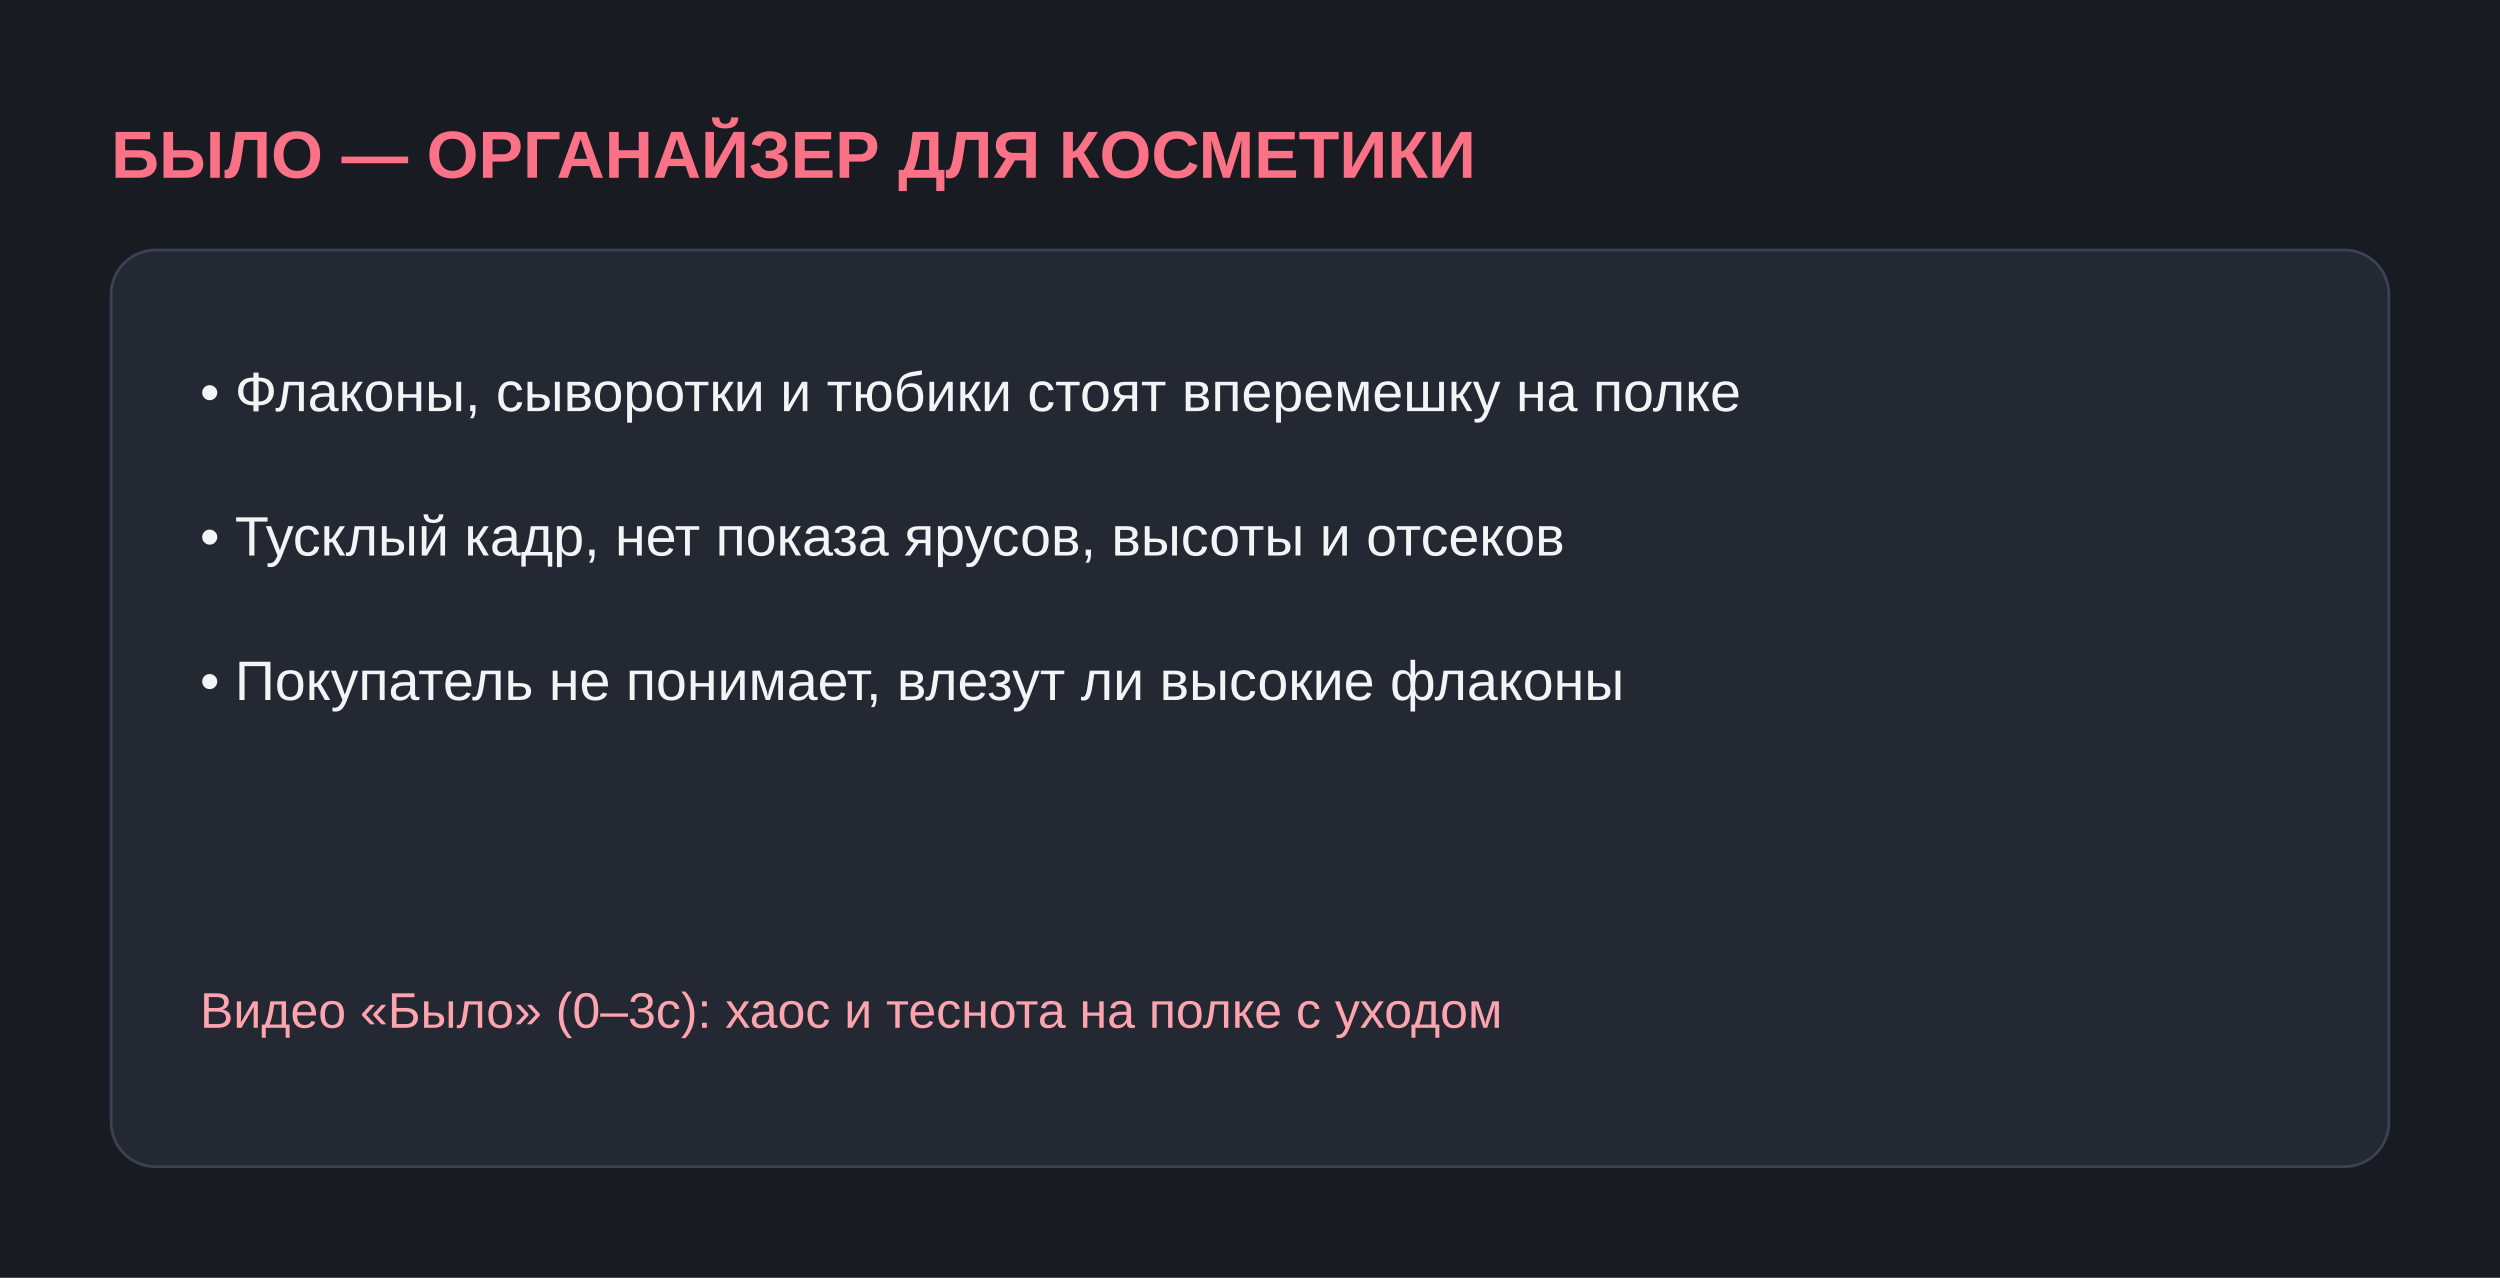
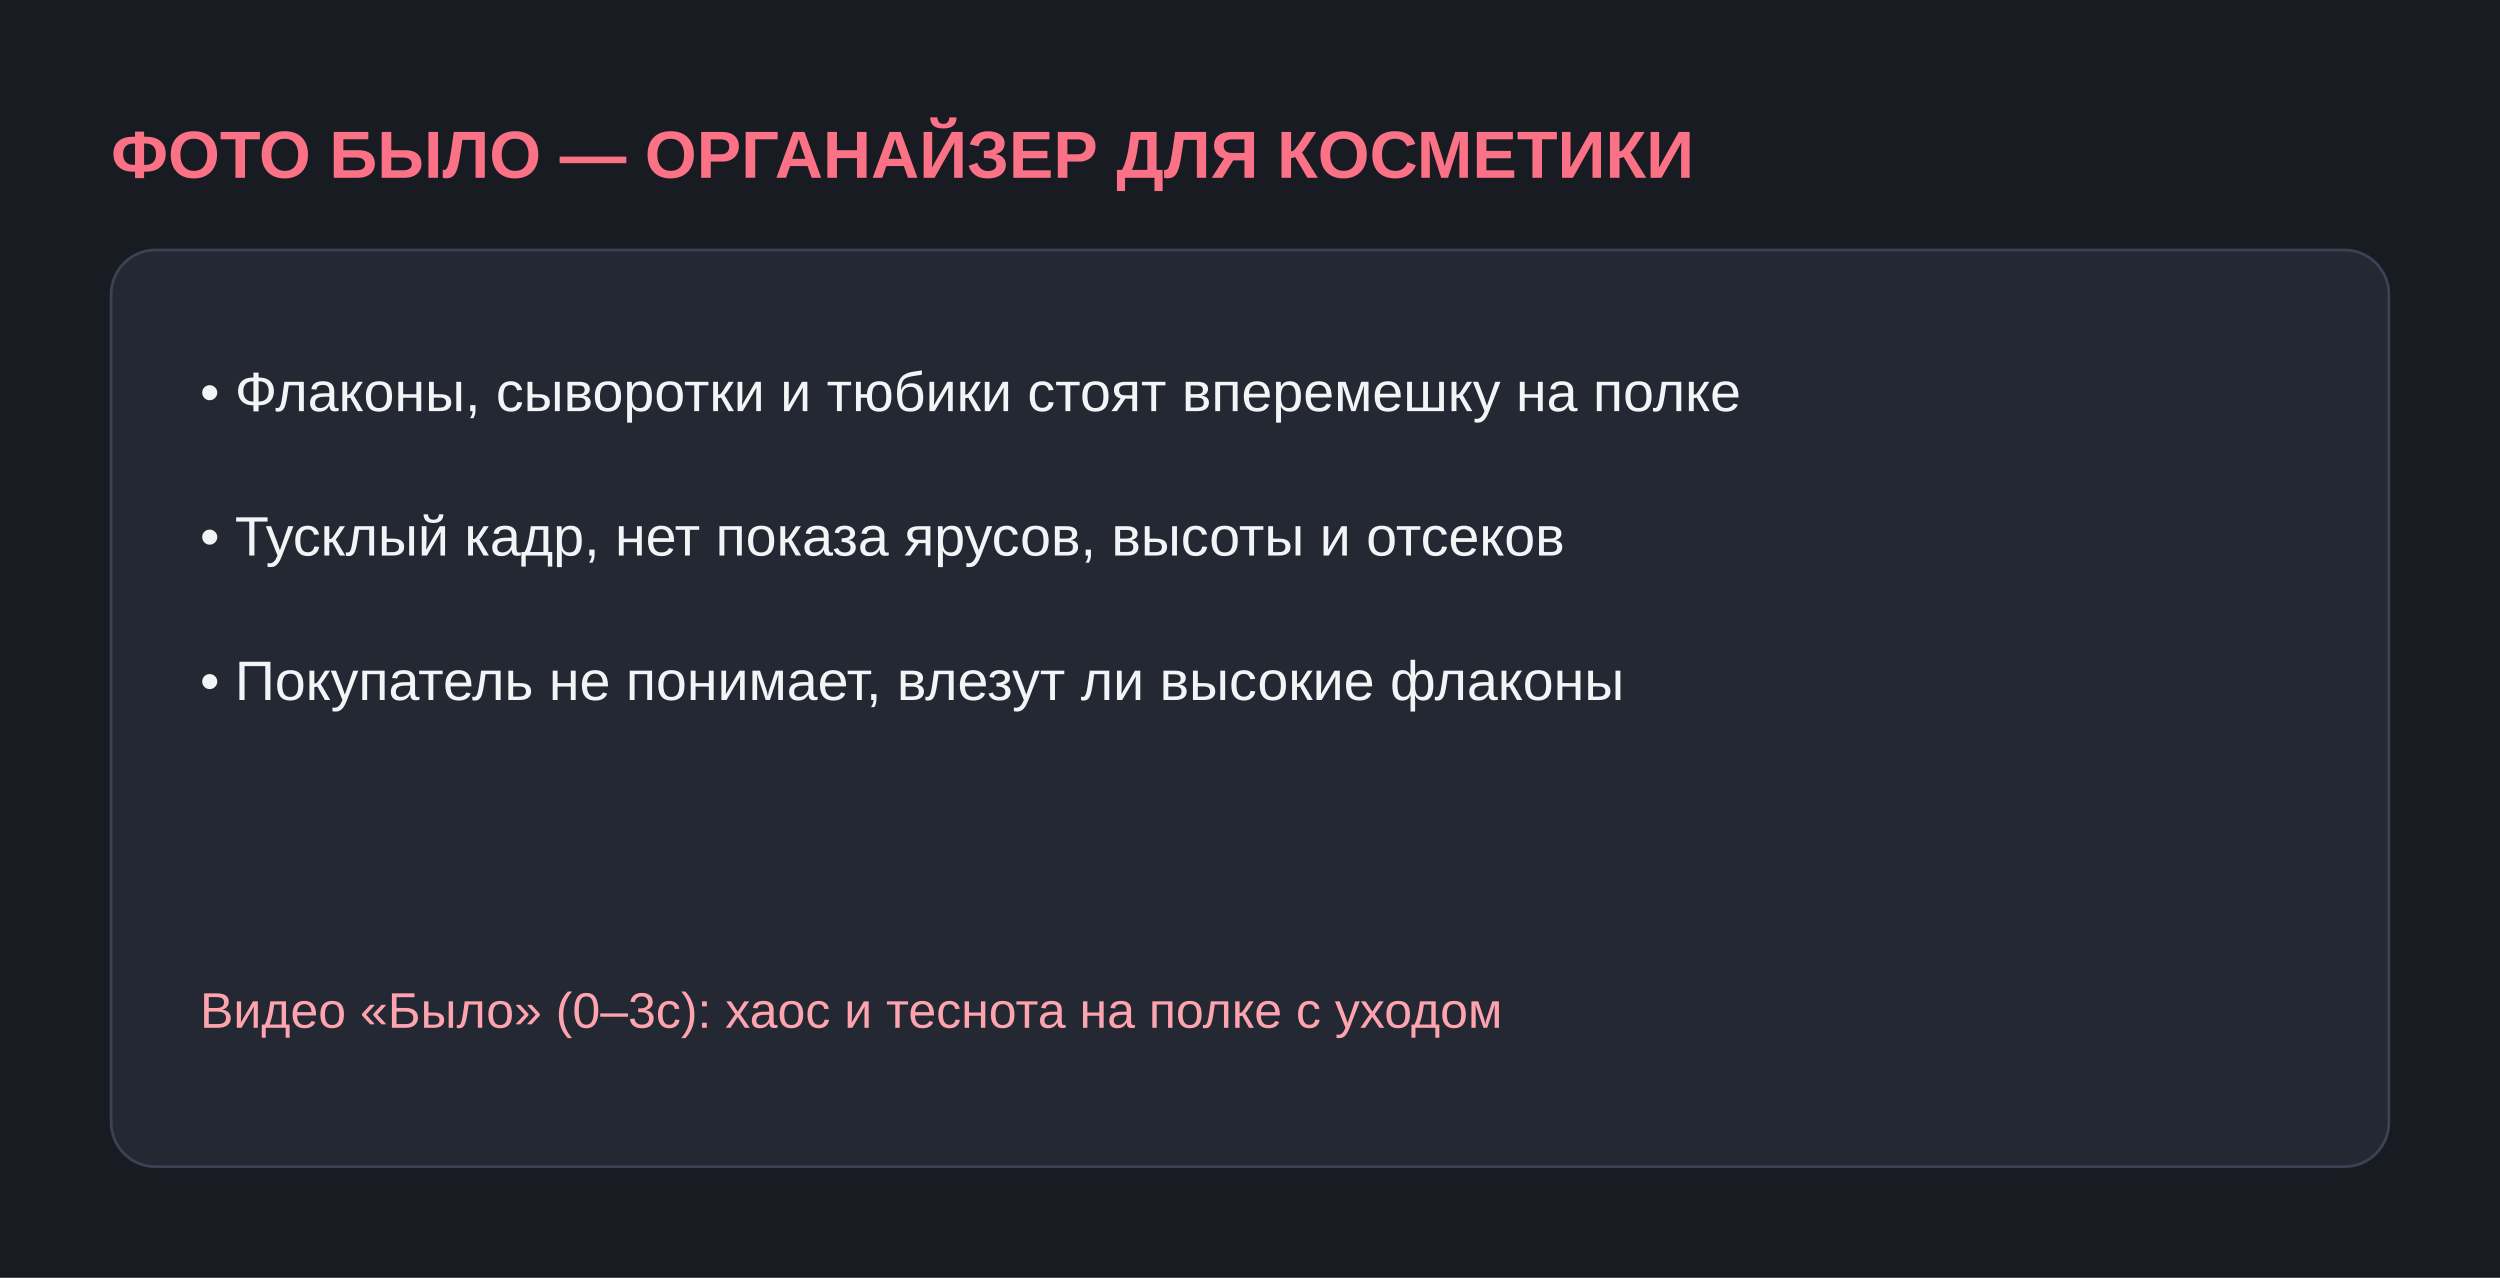
<svg xmlns="http://www.w3.org/2000/svg" width="900" height="460" viewBox="0 0 900 460">
  <rect width="900" height="460" fill="#181b22" />
-   <text x="40" y="64" fill="#fb7185" font-family="Arial, sans-serif" font-size="24" font-weight="bold">БЫЛО — ОРГАНАЙЗЕР ДЛЯ КОСМЕТИКИ</text>
+   <text x="40" y="64" fill="#fb7185" font-family="Arial, sans-serif" font-size="24" font-weight="bold">ФОТО БЫЛО — ОРГАНАЙЗЕР ДЛЯ КОСМЕТИКИ</text>
  <rect x="40" y="90" width="820" height="330" rx="16" fill="#232833" stroke="#3b4254" />
  <text x="72" y="148" fill="#f3f4f6" font-family="Arial, sans-serif" font-size="20">• Флаконы, сыворотки и тюбики стоят вперемешку на полке</text>
  <text x="72" y="200" fill="#f3f4f6" font-family="Arial, sans-serif" font-size="20">• Тусклый кадр, нет показа ярусов, высоты и отсеков</text>
  <text x="72" y="252" fill="#f3f4f6" font-family="Arial, sans-serif" font-size="20">• Покупатель не понимает, влезут ли высокие флаконы</text>
  <text x="72" y="370" fill="#fda4af" font-family="Arial, sans-serif" font-size="18">Видео «Было» (0–3с): хаос и теснота на полке с уходом</text>
</svg>
